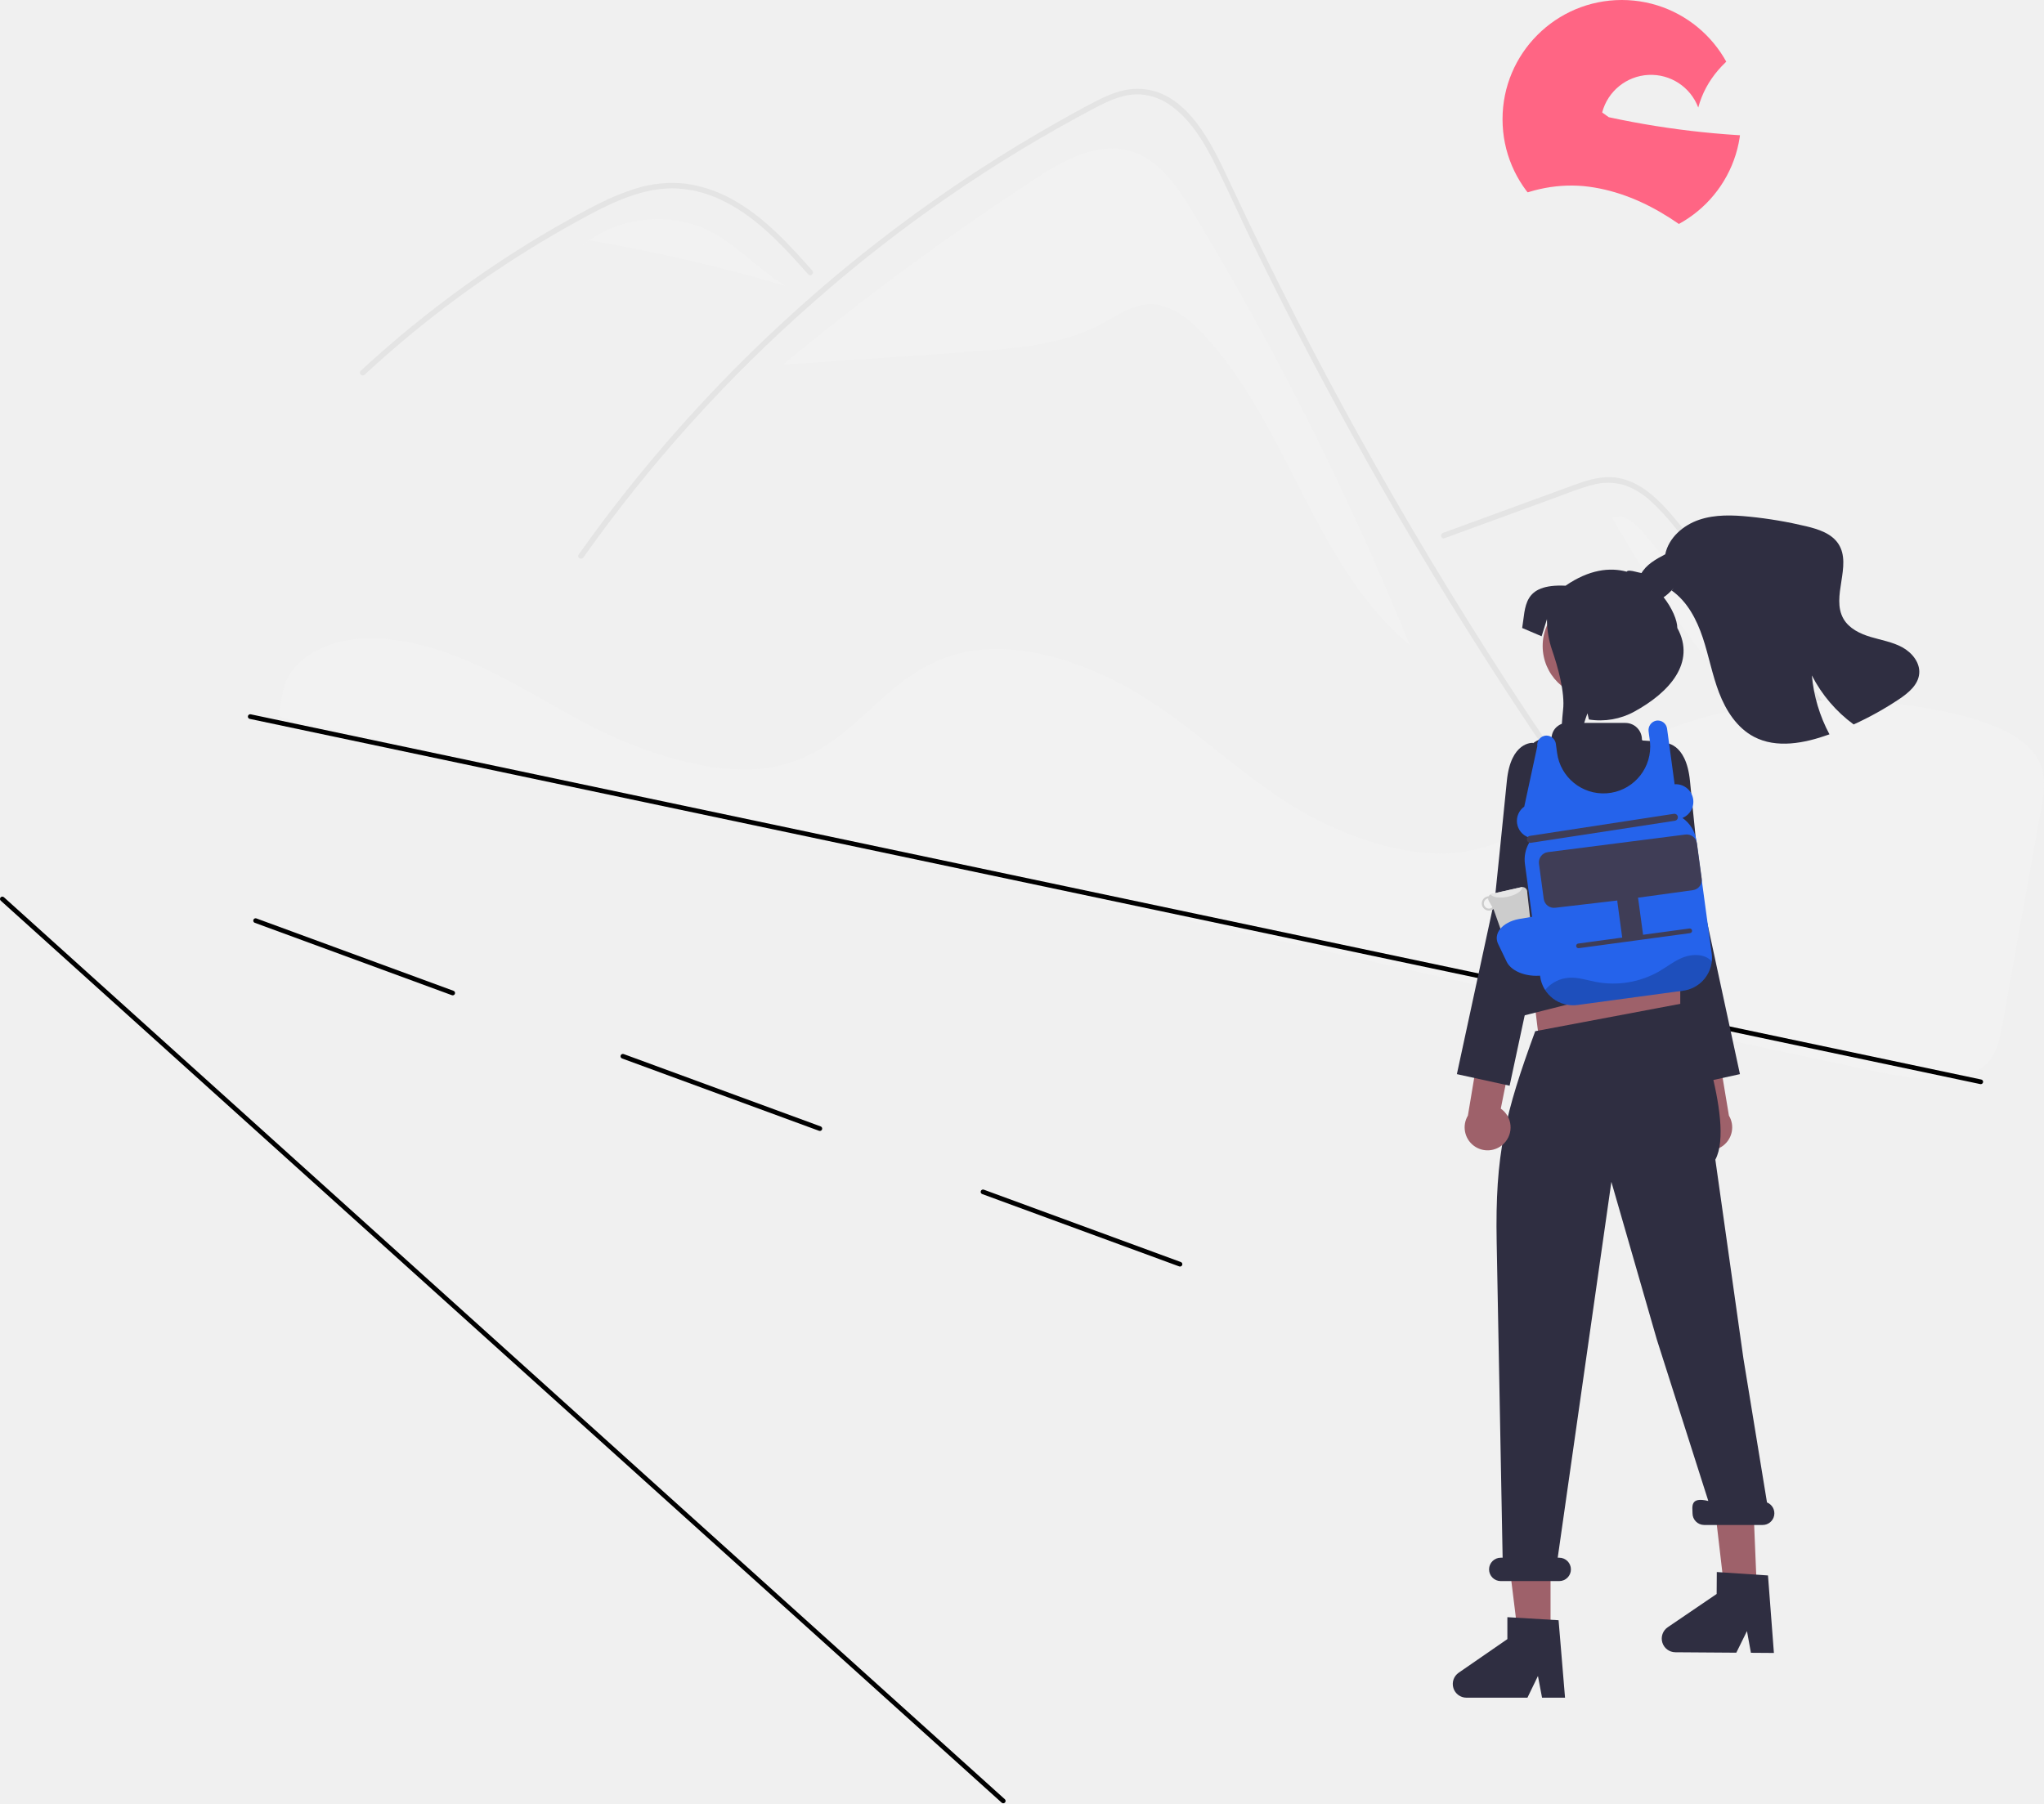
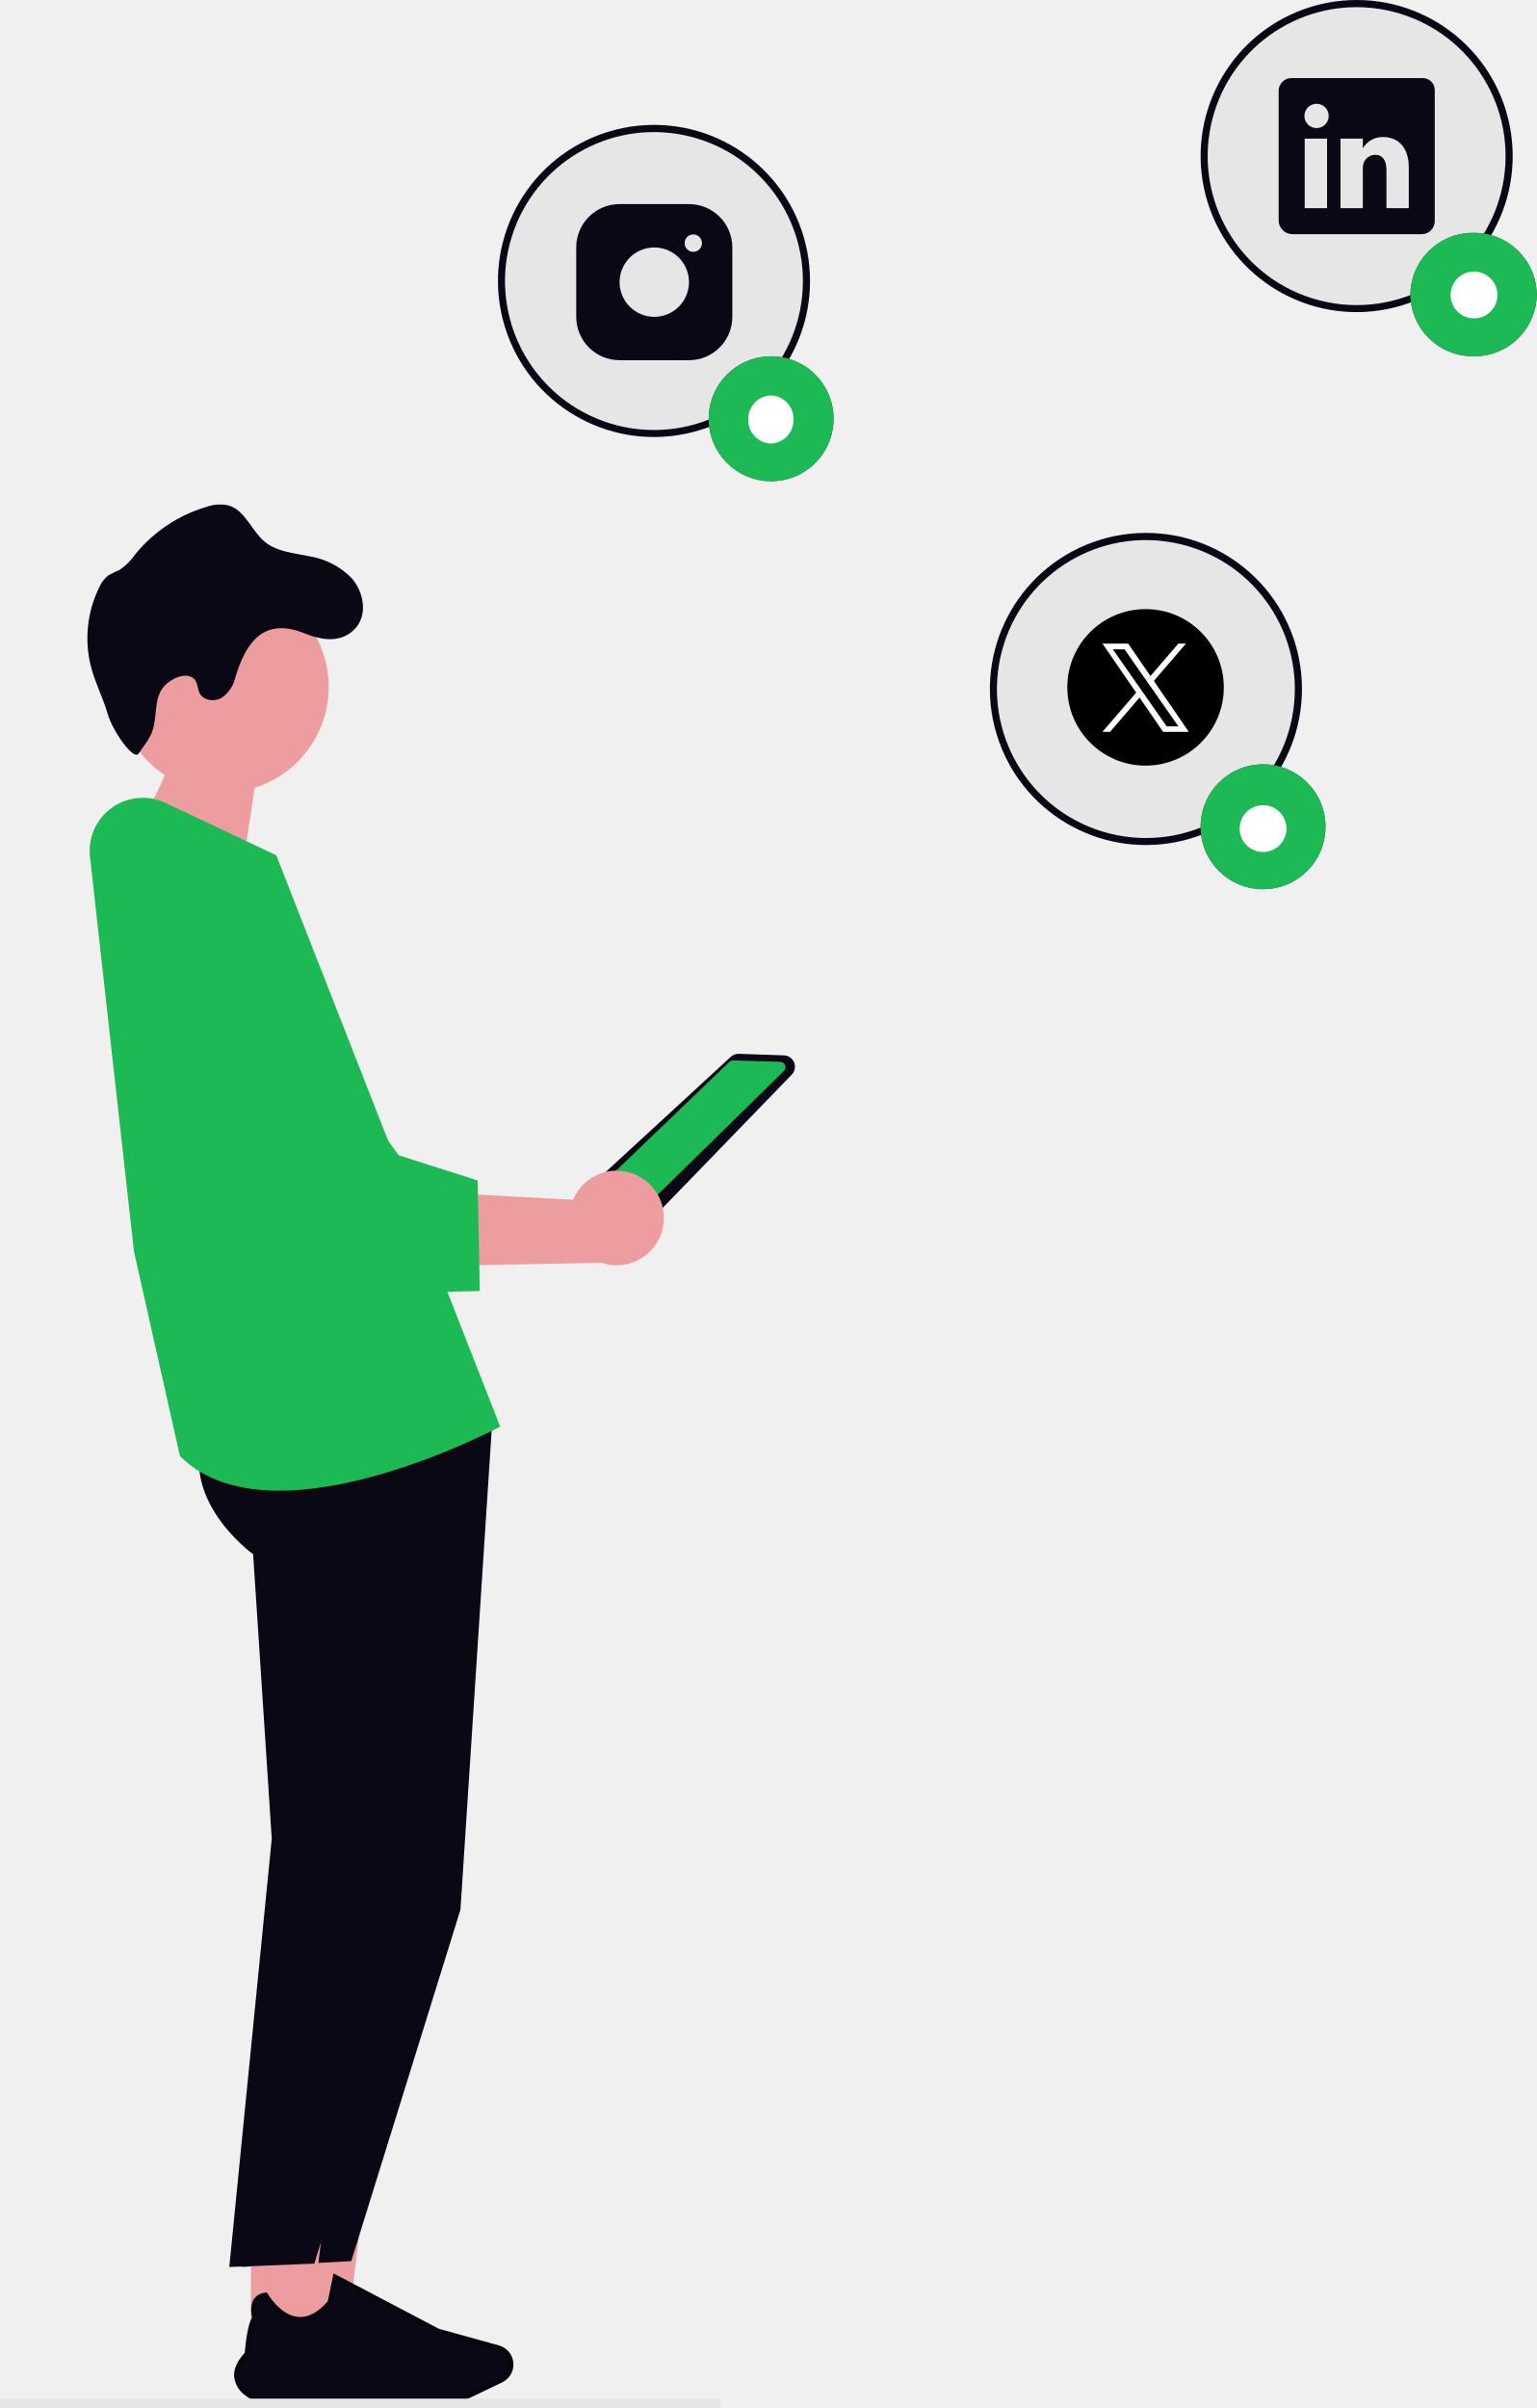
- <svg xmlns="http://www.w3.org/2000/svg" data-name="Layer 1" width="874.039" height="771.292" viewBox="0 0 874.039 771.292">
-   <path d="M673.062,155.137c-6.611-10.934-14.444-22.608-26.712-26.178-14.207-4.135-28.802,4.079-41.181,12.184a1200.013,1200.013,0,0,0-106.794,78.684l.037.424q39.846-2.748,79.691-5.496c19.192-1.324,39.044-2.83,56.005-11.909,6.436-3.445,12.71-8.047,20.003-8.368,9.061-.398,16.962,5.93,23.17,12.541,36.727,39.109,47.355,98.916,88.558,133.276A1307.621,1307.621,0,0,0,673.062,155.137Z" transform="translate(-162.9803 -64.354)" fill="#f2f2f2" />
-   <path d="M898.816,486.852c-4.061-5.128-5.721-6.33-9.727-11.505Q840.159,412.063,797.108,344.504q-29.241-45.883-55.583-93.529-12.541-22.651-24.394-45.658-9.198-17.839-17.985-35.891c-1.675-3.437-3.303-6.891-4.923-10.352-3.817-8.139-7.563-16.318-11.585-24.346-4.583-9.151-10.162-18.744-18.578-24.891a25.346,25.346,0,0,0-13.204-5.081c-6.851-.443-13.173,2.386-19.115,5.476a615.324,615.324,0,0,0-120.996,83.438A629.917,629.917,0,0,0,412.444,302.789c-.869,1.241-2.924.055-2.047-1.193q5.18-7.325,10.565-14.492A633.399,633.399,0,0,1,582.67,136.269q15.73-10.194,32.051-19.431c5.484-3.106,10.992-6.171,16.594-9.048,5.492-2.821,11.324-5.358,17.598-5.452,21.351-.332,32.407,23.848,40,40.119q3.58,7.681,7.246,15.314,13.856,28.981,28.779,57.432,9.21,17.566,18.823,34.927,29.917,54.062,63.596,105.935c29.743,45.808,59.25,86.275,93.134,129.112C901.424,486.362,899.756,488.053,898.816,486.852Z" transform="translate(-162.9803 -64.354)" fill="#e4e4e4" />
-   <path d="M508.636,181.73c-1.24-1.383-2.473-2.766-3.722-4.149-9.846-10.889-20.411-21.652-33.931-27.894a49.228,49.228,0,0,0-20.624-4.781c-7.38.024-14.595,1.96-21.414,4.67-3.224,1.288-6.377,2.75-9.482,4.307-3.548,1.786-7.033,3.69-10.502,5.61q-9.767,5.405-19.281,11.284-18.93,11.699-36.674,25.184-9.198,6.993-18.017,14.445-8.202,6.922-16.073,14.216c-1.122,1.035-2.797-.64-1.675-1.675,1.383-1.288,2.782-2.568,4.18-3.832q5.927-5.358,12.043-10.51,11.153-9.411,22.884-18.096,18.242-13.513,37.74-25.192,9.743-5.832,19.755-11.174c2.015-1.075,4.054-2.126,6.116-3.121a97.502,97.502,0,0,1,14.54-5.919,51.724,51.724,0,0,1,21.96-2.157,57.173,57.173,0,0,1,20.261,7.009c13.275,7.42,23.572,18.894,33.591,30.091C511.323,181.184,509.655,182.867,508.636,181.73Z" transform="translate(-162.9803 -64.354)" fill="#e4e4e4" />
-   <path d="M780.643,294.569l31.811-11.635L828.249,277.157c5.144-1.881,10.276-4.023,15.593-5.37a24.6,24.6,0,0,1,14.114.18,32.529,32.529,0,0,1,11.008,6.824,89.337,89.337,0,0,1,9.029,9.642c3.439,4.133,6.827,8.308,10.23,12.47q21.068,25.765,41.86,51.755,20.792,25.989,41.306,52.198,20.564,26.274,40.845,52.767,2.484,3.246,4.965,6.494c.914,1.196,2.973.017,2.047-1.196q-20.431-26.76-41.147-53.3-20.767-26.604-41.82-52.982-21.053-26.378-42.391-52.527-5.316-6.515-10.649-13.015c-2.999-3.655-5.965-7.35-9.254-10.753-6.039-6.245-13.583-11.764-22.614-11.914-5.31-.088-10.448,1.597-15.381,3.381-5.318,1.924-10.624,3.884-15.935,5.826l-32.034,11.716-8.008,2.929c-1.421.52-.807,2.812.63,2.286Z" transform="translate(-162.9803 -64.354)" fill="#e4e4e4" />
-   <path d="M466.796,163.388c-16.166-8.308-36.868-6.681-51.723,3.699a737.726,737.726,0,0,1,83.932,19.589C487.555,179.967,478.599,169.455,466.796,163.388Z" transform="translate(-162.9803 -64.354)" fill="#f2f2f2" />
-   <path d="M414.914,167.059l-3.112,2.53c1.053-.885,2.147-1.715,3.271-2.501C415.02,167.078,414.967,167.068,414.914,167.059Z" transform="translate(-162.9803 -64.354)" fill="#f2f2f2" />
-   <path d="M867.766,294.685c-3.131-3.812-6.517-7.803-11.201-9.351l-4.373.172A496.015,496.015,0,0,0,984.306,436.543Q926.036,365.614,867.766,294.685Z" transform="translate(-162.9803 -64.354)" fill="#f2f2f2" />
-   <path d="M667.565,606.081a.992.992,0,0,1-.345-.062l-84.261-30.953a1.0 1,0,0,1,.689-1.877L667.91,604.142a1.0 1,0,0,1-.345,1.938Z" transform="translate(-162.9803 -64.354)" />
-   <path d="M513.565,548.081a.992.992,0,0,1-.345-.062l-84.261-30.953a1.0 1,0,0,1,.689-1.877L513.91,546.142a1.0 1,0,0,1-.345,1.938Z" transform="translate(-162.9803 -64.354)" />
-   <path d="M356.565,490.081a.992.992,0,0,1-.345-.062l-84.261-30.953a1.0 1,0,1,1,.689-1.877L356.91,488.142a1.0 1,0,0,1-.345,1.938Z" transform="translate(-162.9803 -64.354)" />
-   <path d="M340.778,339.738c-3.513-.785-7.07-1.405-10.583-1.837l-.511-.063c-23.321-2.777-43.01,6.958-45.796,22.645l-.495,2.838c-.309,1.795-.643,3.725-1.04,5.86-.192,1.054.867,2.132,2.407,2.476L845.649,497.037c39.607,8.564,79.087,17.024,117.337,25.144a177.652,177.652,0,0,0,21.711,3.511c10.927.926,18.927-.293,24.46-3.725l.001 0c6.877-4.253,8.607-11.157,10.019-19.078,2.846-15.997,5.877-32.793,8.897-49.538,2.661-14.758,5.316-29.477,7.832-43.574,1.478-8.369,2.281-15.869-2.879-22.891-5.596-7.598-17.581-13.494-35.623-17.527-.218-.049-.434-.097-.655-.145-56.592-12.407-117.619-2.55-151.854,24.53-3.942,3.118-7.734,6.553-11.401,9.875a158.915,158.915,0,0,1-17.302,14.232,66.95,66.95,0,0,1-10.666,5.986c-.257.125-.548.255-.851.372-.705.318-1.433.613-2.135.865a62.042,62.042,0,0,1-12.655,3.397l-.431.065c-.326.056-.678.107-1.027.147a68.206,68.206,0,0,1-7.479.589c-10.812.309-22.585-1.669-34.991-5.882a151.752,151.752,0,0,1-32.578-15.751c-10.814-6.914-20.639-14.717-30.141-22.263-4.173-3.316-8.49-6.743-12.828-10.046-.815-.622-1.618-1.23-2.434-1.842-5.313-3.969-10.177-7.354-14.871-10.348a146.281,146.281,0,0,0-37.143-17.035c-13.864-4.03-26.63-5.128-37.931-3.275a60.649,60.649,0,0,0-9.253,2.27c-13.923,4.597-23.917,13.74-33.581,22.583-12.021,10.999-24.453,22.373-44.611,25.204-23.263,3.273-53.836-7.081-74.693-17.866-6.557-3.391-13.045-7.056-19.318-10.601q-3.801-2.148-7.611-4.28c-4.993-2.785-9.099-4.982-12.918-6.915l-1.208-.614c-.673-.337-1.346-.675-2.034-1.007-4.55-2.238-8.825-4.154-13.075-5.86l-1.004-.409c-2.021-.785-3.918-1.486-5.788-2.137l-.747-.259A109.236,109.236,0,0,0,340.778,339.738Z" transform="translate(-162.9803 -64.354)" fill="#f2f2f2" />
-   <path d="M1009.981,528.062a1.009,1.009,0,0,1-.208-.021l-740-156.208a1,1,0,0,1,.413-1.957l740,156.208a1,1,0,0,1-.206,1.979Z" transform="translate(-162.9803 -64.354)" />
-   <circle cx="693.5" cy="51" r="51" fill="#ff6584" />
-   <path d="M948.516,76.224c-24.717-3.341-52.935,10.019-59.341,34.124a21.597,21.597,0,0,0-41.093,2.109l2.83,2.027a372.275,372.275,0,0,0,160.659-.726C994.377,95.688,973.233,79.565,948.516,76.224Z" transform="translate(-162.9803 -64.354)" fill="#f0f0f0" />
-   <path d="M842.516,144.224c-24.717-3.341-52.935,10.019-59.341,34.124a21.597,21.597,0,0,0-41.093,2.109l2.83,2.027a372.275,372.275,0,0,0,160.659-.726C888.377,163.688,867.233,147.565,842.516,144.224Z" transform="translate(-162.9803 -64.354)" fill="#f0f0f0" />
-   <path d="M886.872,553.437a9.76,9.76,0,0,1,1.357-14.904L872.689,461.346l17.161,5.51,12.439,74.659A9.813,9.813,0,0,1,886.872,553.437Z" transform="translate(-162.9803 -64.354)" fill="#9e616a" />
-   <path d="M863.926,390.13l10.648-8.037s9.393-.665,11.056,16.274,5.079,49.95,5.079,49.95l16.293,75.463-22.554,4.95-17.451-81.438-10.469-24.184Z" transform="translate(-162.9803 -64.354)" fill="#2f2e41" />
-   <polygon points="718.5 449 658.5 448 653.5 407 718.5 407 718.5 449" fill="#9e616a" />
-   <polygon points="663.032 699.832 649.181 699.831 642.591 646.404 663.034 646.405 663.032 699.832" fill="#9e616a" />
-   <polygon points="751.276 680.645 737.425 680.548 731.21 627.076 749.225 631.209 751.276 680.645" fill="#9e616a" />
-   <polygon points="707.954 371.691 711.092 379.851 710.465 388.011 649.04 409.286 652.088 373.574 658.993 365.414 707.954 371.691" fill="#ffb6b6" />
-   <circle cx="681.602" cy="276.32" r="21.938" fill="#9e616a" />
-   <path d="M832.208,790.486h-9.829l-1.754-9.279-4.493,9.279H790.064a5.86,5.86,0,0,1-3.33-10.682l20.817-14.377v-9.381l21.896,1.307Z" transform="translate(-162.9803 -64.354)" fill="#2f2e41" />
-   <path d="M921.523,771.351l-9.828-.069-1.689-9.292-4.558,9.248-26.067-.182a5.86,5.86,0,0,1-3.255-10.705l20.917-14.231.066-9.381,21.886,1.46Z" transform="translate(-162.9803 -64.354)" fill="#2f2e41" />
-   <path d="M918.566,706.973l-10.086-61.619-12-85c8.788-16.32-11-67-11-67l-2.793.134L819.467,505.415l.014-.061c-12.931,35.268-17.215,52.691-16.506,90.248l2.547,135.01h-.799a5,5,0,0,0,0,10h25a5,5,0,0,0,0-10h-.645l22.947-160.757L871.48,637.354l22,69c-8-2-6.758,2.634-6.758,5.258a5,5,0,0,0,5,5h25a4.995,4.995,0,0,0,1.844-9.639Z" transform="translate(-162.9803 -64.354)" fill="#2f2e41" />
-   <path d="M890.403,495.979l-2-20a3.987,3.987,0,0,0-3.605-2.995c-.833-9.527-4.339-50.629-4.549-52.421l-.008-.076-1.594-34.058a5.037,5.037,0,0,0-4.703-4.79l-8.421-.55a.446.446,0,0,1-.431-.445,7.081,7.081,0,0,0-7.081-7.081H833.08a6.63,6.63,0,0,0-6.576,5.804.44.44,0,0,1-.448.396l-.003-0a11.845,11.845,0,0,0-11.915,9.824c-3.408,19.831-10.239,64.84-6.862,89.862,1.176,8.711-1.359,1.812-1.803,9.1a5.365,5.365,0,0,0,1.336,3.89c-2.058.598-2.856,2.821-2.328,4.916l-.438-.108a4,4,0,0,0,4.856,2.901L885.502,480.836C887.644,480.296,890.943,498.121,890.403,495.979Z" transform="translate(-162.9803 -64.354)" fill="#2f2e41" />
-   <path d="M806.089,553.437a9.76,9.76,0,0,0-1.357-14.904l15.54-77.187-17.161,5.51-12.439,74.659A9.813,9.813,0,0,0,806.089,553.437Z" transform="translate(-162.9803 -64.354)" fill="#9e616a" />
-   <path d="M829.034,390.13l-10.648-8.037s-9.393-.665-11.056,16.274-5.079,49.95-5.079,49.95l-16.293,75.463,22.554,4.95,17.451-81.438,10.469-24.184Z" transform="translate(-162.9803 -64.354)" fill="#2f2e41" />
-   <path d="M868.076,321.166c4.087,1.217,7.9-2.202,10.745-5.441l-1.011,1.2c6.692,4.713,10.693,12.39,13.289,20.161,2.596,7.763,4.044,15.894,6.975,23.546,2.93,7.643,7.66,15.037,14.9,18.85,9.699,5.107,21.583,2.785,31.9-.9.137-.051.266-.094.403-.146a65.737,65.737,0,0,1-7.523-25.191,59.771,59.771,0,0,0,17.873,20.967,137.213,137.213,0,0,0,19.381-10.779c3.984-2.665,8.183-6.109,8.645-10.882.471-4.738-3.067-9.065-7.24-11.344-4.173-2.279-8.971-3.05-13.529-4.421-4.55-1.362-9.194-3.599-11.584-7.711-5.509-9.459,3.761-22.8-2.151-32.02-2.913-4.533-8.568-6.349-13.812-7.609a182.606,182.606,0,0,0-24.317-4.104c-7.189-.72-14.617-.985-21.455,1.328-6.838,2.313-13.041,7.686-14.506,14.763-3.993,2.099-8.217,4.421-10.359,8.405C862.558,313.815,863.749,319.881,868.076,321.166Z" transform="translate(-162.9803 -64.354)" fill="#2f2e41" />
-   <path d="M874.177,319.572c3.914,4.903,6.044,10.205,6.044,13.38,8.13,14.859-3.496,27.623-18.356,35.753a30.443,30.443,0,0,1-19.45,3.391l-.622-2.654-.842,2.39s-9.675,31.954-12.866,33.828c1.211-5.687,2.598-32.017,3.272-37.567.933-7.554-2.32-18.799-4.667-25.638a40.366,40.366,0,0,1-2.21-13.1v-.195l-2.285,7.34-8.319-3.549c1.548-8.878,0-18.956,18.556-18.082,10.036-6.902,18.873-7.953,26.133-5.996.937-1.448,6.339,1.264,7.9.502" transform="translate(-162.9803 -64.354)" fill="#2f2e41" />
-   <path d="M894.95,475.58a14.211,14.211,0,0,1-12.22,12.5l-45.17,6.12a14.224,14.224,0,0,1-15.99-12.18l-6.51-48.14a14.175,14.175,0,0,1,1.8-9.04l-.31-2.34a7.49,7.49,0,0,1-1.78-13.14l5.58-25.85a4.007,4.007,0,0,1,3.82-4.54,4.113,4.113,0,0,1,4.13,3.63l.51,3.8a20.001,20.001,0,0,0,39.82-2.66,20.672,20.672,0,0,0-.18-2.71l-.5-3.74a4.15,4.15,0,0,1,3.18-4.69,3.999,3.999,0,0,1,4.71,3.4l3.23,23.8a7.492,7.492,0,0,1,3.35,14.41,14.165,14.165,0,0,1,5.97,9.74l6.52,48.15A14,14,0,0,1,894.95,475.58Z" transform="translate(-162.9803 -64.354)" fill="#2563eb" />
-   <path d="M815.906,423.559a1.502,1.502,0,0,1,1.285-1.688l61.566-9.437a1.5,1.5,0,1,1,.402,2.973l-61.566,9.437A1.502,1.502,0,0,1,815.906,423.559Z" transform="translate(-162.9803 -64.354)" fill="#3f3d56" />
-   <path d="M823.101,448.829l-2.035-15.036a4.413,4.413,0,0,1,3.782-4.965l58.801-7.522a4.413,4.413,0,0,1,4.965,3.782l2.035,15.036a4.413,4.413,0,0,1-3.782,4.965L863.381,448.32a4.413,4.413,0,0,1,.117.489l2.079,15.36,19.819-2.682a1,1,0,1,1,.268,1.982l-19.819,2.682-8.919,1.207L838.098,469.906a1,1,0,0,1-.268-1.982l18.828-2.548-2.079-15.36a4.414,4.414,0,0,1-.017-.502l-26.496,3.097A4.413,4.413,0,0,1,823.101,448.829Z" transform="translate(-162.9803 -64.354)" fill="#3f3d56" />
-   <path d="M591.98,835.646a.998.998,0,0,1-.669-.257l-428-385.792a1,1,0,0,1,1.339-1.486l428,385.792a1,1,0,0,1-.67,1.743Z" transform="translate(-162.9803 -64.354)" />
-   <path d="M816.03,445.94a2.026,2.026,0,0,0-2.15-2.17,1.864,1.864,0,0,0-.32.04l-12.66,2.86a2.085,2.085,0,0,0-1.34,1.03,2.606,2.606,0,0,0-.55.08,3.076,3.076,0,1,0,1.36,6,3.118,3.118,0,0,0,1.24-.6l4.29,12.08a2.015,2.015,0,0,0,2.21.97l8.23-1.86a2.043,2.043,0,0,0,1.57-1.82Zm-15.85,6.98a2.2,2.2,0,0,1-.98-4.29c.04-.01.08,0,.12-.01a2.071,2.071,0,0,0,.27,1.04L801.16,452.4A2.071,2.071,0,0,1,800.18,452.92Z" transform="translate(-162.9803 -64.354)" fill="#ccc" />
-   <path d="M813.88,443.77c.12,1.6-2.62,3.44-6.29,4.17-3.37.69-6.39.21-7.24-1.05a1.919,1.919,0,0,1,.55-.22l12.66-2.86A1.864,1.864,0,0,1,813.88,443.77Z" transform="translate(-162.9803 -64.354)" fill="#e6e6e6" />
-   <path d="M807.264,475.724l-3.675-7.646c-2.153-4.479,1.789-9.245,8.787-10.624L821,456l3.607,25.202-.747.147C816.862,482.727,809.417,480.203,807.264,475.724Z" transform="translate(-162.9803 -64.354)" fill="#2563eb" />
-   <g opacity="0.2">
-     <path d="M894.95,475.58a14.211,14.211,0,0,1-12.22,12.5l-45.17,6.12a14.208,14.208,0,0,1-13.87-6.42,14.512,14.512,0,0,1,10.36-5.24c3.88-.2,7.64,1.09,11.44,1.81a39.589,39.589,0,0,0,26.83-4.45c3.53-2.05,6.71-4.67,10.59-6.13,3.88-1.45,8.89-1.4,11.7,1.43A4.033,4.033,0,0,1,894.95,475.58Z" transform="translate(-162.9803 -64.354)" />
+ <svg xmlns="http://www.w3.org/2000/svg" width="510.655" height="800.01" viewBox="0 0 510.655 800.01" role="img" artist="Katerina Limpitsouni" source="https://undraw.co/">
+   <g transform="translate(-775.345 -101.638)">
+     <g transform="translate(775.345 269.246)">
+       <g transform="translate(193.811 182.503)">
+         <path d="M482.14,353.905H466.664a5.725,5.725,0,0,1-5.562-4.481h0a5.712,5.712,0,0,1,1.707-5.4L510,300.591a3.768,3.768,0,0,1,2.688-1l14.982.517a3.777,3.777,0,0,1,2.582,6.4l-44.363,45.8a5.247,5.247,0,0,1-3.75,1.588Z" transform="translate(-460.973 -299.593)" fill="#090814" />
+         <path d="M484.418,351.882a1.834,1.834,0,0,1-.248-.018l-14.816-2.074a1.807,1.807,0,0,1-1-3.092l44.27-42.534a1.879,1.879,0,0,1,1.3-.5l15.611.448a1.807,1.807,0,0,1,1.213,3.1l-45.064,44.161a1.825,1.825,0,0,1-1.267.516Z" transform="translate(-464.113 -301.464)" fill="#1db954" />
+       </g>
+       <path d="M583.333,591.516h19.04l9.056-73.422h-28.1Z" transform="translate(-487.558 20.225)" fill="#ed9da0" />
+       <path d="M843.992,489.607,833.185,655.484,796.9,772.244l-36.283,1.913L782.9,631.9l-6.189-94.5s-29.341-21.071-13.118-46.434Z" transform="translate(-680.183 -188.634)" fill="#090814" />
+       <path d="M592.926,591.516h19.03l9.055-73.422H592.917Z" transform="translate(-509.567 20.225)" fill="#ed9da0" />
+       <path d="M479.972,586.362h52.607a30.372,30.372,0,0,0,13.065-2.983l9.7-4.668a5.822,5.822,0,0,0-.973-10.862l-20.01-5.541-34.221-17.991-.025.13c-.641,3.242-1.638,8.14-1.761,8.429-3.509,4.026-7.118,5.874-10.714,5.5-6.28-.641-10.454-7.893-10.5-7.967l-.038-.061h-.062a4.207,4.207,0,0,0-3.242,1.773c-1.426,2.155-.554,5.492-.419,5.984-1.712,1.675-2.487,11.059-2.549,11.81-2.487,2.635-3.657,5.16-3.509,7.512a8.1,8.1,0,0,0,3.4,5.689,14.728,14.728,0,0,0,9.236,3.2Z" transform="translate(-388.786 44.487)" fill="#090814" stroke="#06060f" stroke-miterlimit="10" stroke-width="1.5" />
+       <path d="M520.976,41.122a35.113,35.113,0,1,1,45.635,33.511L559.819,119.5,525.21,90.658A87.1,87.1,0,0,0,536.7,70.4a35.06,35.06,0,0,1-15.724-29.277Z" transform="translate(-481.985 19.482)" fill="#ed9da0" />
+       <path d="M853.567,489.607,842.76,655.484,806.638,773.068,778.369,774.2l14.112-142.3-6.189-94.5s-29.342-21.071-13.118-46.434Z" transform="translate(-702.18 -188.634)" fill="#090814" />
+       <path d="M819.872,562.847c32.419,0,70.569-19.81,72.78-20.974l.615-.324-74.4-189.8-36.846-17.408a17.636,17.636,0,0,0-25.053,17.9l14.622,131.172,15.263,67.938.162.159C795.443,559.828,807.221,562.847,819.872,562.847Z" transform="translate(-727.067 -235.21)" fill="#1db954" />
+       <path d="M879.855,282.014a25.217,25.217,0,0,0-13.818-7.252c-5.123-1.1-10.745-1.445-14.844-4.658-4.658-3.711-6.708-10.763-12.422-12.328a13.616,13.616,0,0,0-7.437.59,48.131,48.131,0,0,0-23.29,15.527,19.94,19.94,0,0,1-5.357,5.357,38.78,38.78,0,0,0-3.7,1.8,10.06,10.06,0,0,0-3.012,3.928,38.181,38.181,0,0,0-2.671,26.814c1.426,5.295,4.006,10.2,5.528,15.527s8.559,15.457,10.2,12.942,3.76-4.86,4.658-7.764c1.757-5.706.17-11.458,4.638-15.431,2.763-2.454,7.764-4.1,9.643-.931.746,1.227.7,2.779,1.336,4.052,1.258,2.485,4.891,2.982,7.3,1.556a11.193,11.193,0,0,0,4.565-6.769c3.618-12.235,9.781-19.936,22.871-14.7,4.876,1.957,10.62,3.276,15.309-.078C885.537,295.785,884.279,287.044,879.855,282.014Z" transform="translate(-762.97 -257.509)" fill="#090814" />
+       <path d="M793.109,430.6a15.613,15.613,0,0,0-22.811,7.271l-55.4-3.027,14.536,24.9,50.383-.944a15.7,15.7,0,0,0,13.294-28.2Z" transform="translate(-579.867 -206.866)" fill="#ed9da0" />
+       <path d="M827.033,487.24l55.52-1.417-.716-36.725-26.254-8.356-43.064-60.4a27.783,27.783,0,1,0-44.3,33.5Z" transform="translate(-723.127 -224.53)" fill="#1db954" />
+       <path d="M535.187,745.9h238.2c.345,0,.625-.7.625-1.556s-.28-1.556-.625-1.556h-238.2c-.345,0-.625.7-.625,1.556S534.845,745.9,535.187,745.9Z" transform="translate(-534.562 -113.5)" fill="#e6e6e6" />
+     </g>
+     <path d="M50.573,0A50.573,50.573,0,1,1,0,50.573,50.573,50.573,0,0,1,50.573,0Z" transform="translate(1175.594 102.77)" fill="#e6e6e6" />
+     <path d="M51.373-.5A51.845,51.845,0,1,1,31.189,3.575,51.875,51.875,0,0,1,51.373-.5Zm0,101.367A49.49,49.49,0,1,0,32.1,96.981a49.529,49.529,0,0,0,19.272,3.886Z" transform="translate(1174.813 102.138)" fill="#090814" />
+     <path d="M21,0A20.755,20.755,0,0,1,42,20.5,20.755,20.755,0,0,1,21,41,20.755,20.755,0,0,1,0,20.5,20.755,20.755,0,0,1,21,0Z" transform="translate(1244 179)" fill="#3f3d56" />
+     <path d="M21,0A20.755,20.755,0,0,1,42,20.5,20.755,20.755,0,0,1,21,41,20.755,20.755,0,0,1,0,20.5,20.755,20.755,0,0,1,21,0Z" transform="translate(1244 179)" fill="#1db954" />
+     <path d="M734.326,383.013l-43.285,0a4.23,4.23,0,0,0-4.431,4.039l0,43.375a4.563,4.563,0,0,0,4.432,4.443l43.272,0a4.332,4.332,0,0,0,4.16-4.444l0-43.375a3.976,3.976,0,0,0-4.148-4.038ZM702.69,426.241h-7.43l0-23.1h7.43Zm-3.46-26.61h-.053a4.04,4.04,0,1,1,.053,0Zm30.615,26.608h-7.43V413.61c0-3.026-1.082-5.093-3.77-5.093a4.062,4.062,0,0,0-3.81,2.743,5,5,0,0,0-.257,1.824V426.24h-7.43l0-23.1h7.43v3.214a7.524,7.524,0,0,1,6.7-3.756c4.877,0,8.567,3.214,8.568,10.144Z" transform="translate(513.623 -255.434)" fill="#090814" />
+     <path d="M7.781,0A7.781,7.781,0,1,1,0,7.781,7.781,7.781,0,0,1,7.781,0Z" transform="translate(1257.361 191.855)" fill="#fff" />
+     <g transform="translate(1104.272 278.687)">
+       <circle cx="50.573" cy="50.573" r="50.573" transform="translate(1.297 1.132)" fill="#e6e6e6" />
+       <path d="M51.373-.5A51.845,51.845,0,1,1,31.189,3.575,51.875,51.875,0,0,1,51.373-.5Zm0,101.367A49.49,49.49,0,1,0,32.1,96.981a49.529,49.529,0,0,0,19.272,3.886Z" transform="translate(0.516 0.5)" fill="#090814" />
+     </g>
+     <path d="M20.748,0A20.748,20.748,0,1,1,0,20.748,20.748,20.748,0,0,1,20.748,0Z" transform="translate(1174.297 355.564)" fill="#3f3d56" />
+     <path d="M20.748,0A20.748,20.748,0,1,1,0,20.748,20.748,20.748,0,0,1,20.748,0Z" transform="translate(1174.297 355.564)" fill="#1db954" />
+     <g transform="translate(1130.208 304.303)">
+       <circle cx="26" cy="26" r="26" transform="translate(-0.208 -0.302)" />
+       <path d="M7.328,1.9H3.442L21.331,27.494h3.886ZM0,0H8.541l7.4,10.777L25.217,0h2.53L17.069,12.412l11.612,16.9H20.141l-7.82-11.381L2.53,29.312H0L11.2,16.3Z" transform="translate(11.473 11.157)" fill="#fff" />
+     </g>
+     <path d="M7.781,0A7.781,7.781,0,1,1,0,7.781,7.781,7.781,0,0,1,7.781,0Z" transform="translate(1187.265 369.14)" fill="#fff" />
+     <g transform="translate(940.81 143.134)">
+       <circle cx="50.573" cy="50.573" r="50.573" transform="translate(1.297 1.132)" fill="#e6e6e6" />
+       <path d="M51.373-.5A51.845,51.845,0,1,1,31.189,3.575,51.875,51.875,0,0,1,51.373-.5Zm0,101.367A49.49,49.49,0,1,0,32.1,96.981a49.529,49.529,0,0,0,19.272,3.886Z" transform="translate(0.516 0.5)" fill="#090814" />
+     </g>
+     <path d="M20.748,0A20.748,20.748,0,1,1,0,20.748,20.748,20.748,0,0,1,20.748,0Z" transform="translate(1010.834 220.014)" fill="#3f3d56" />
+     <path d="M20.748,0A20.748,20.748,0,1,1,0,20.748,20.748,20.748,0,0,1,20.748,0Z" transform="translate(1010.834 220.014)" fill="#1db954" />
+     <g transform="translate(966.817 169.439)">
+       <path d="M40.462,3A14.408,14.408,0,0,1,54.87,17.408V40.462A14.408,14.408,0,0,1,40.462,54.87H17.408A14.408,14.408,0,0,1,3,40.462V17.408A14.408,14.408,0,0,1,17.408,3ZM28.935,17.408a11.527,11.527,0,0,0-11.512,10.95l-.014.576A11.527,11.527,0,1,0,28.935,17.408M41.9,13.086a2.882,2.882,0,0,0-2.861,2.544l-.02.366a2.882,2.882,0,0,0,5.743.337l.02-.366A2.882,2.882,0,0,0,41.9,13.086" transform="translate(-3 -3)" fill="#090814" />
+     </g>
+     <path d="M7.5,0A7.762,7.762,0,0,1,15,8a7.762,7.762,0,0,1-7.5,8A7.762,7.762,0,0,1,0,8,7.762,7.762,0,0,1,7.5,0Z" transform="translate(1024 233)" fill="#fff" />
  </g>
</svg>
